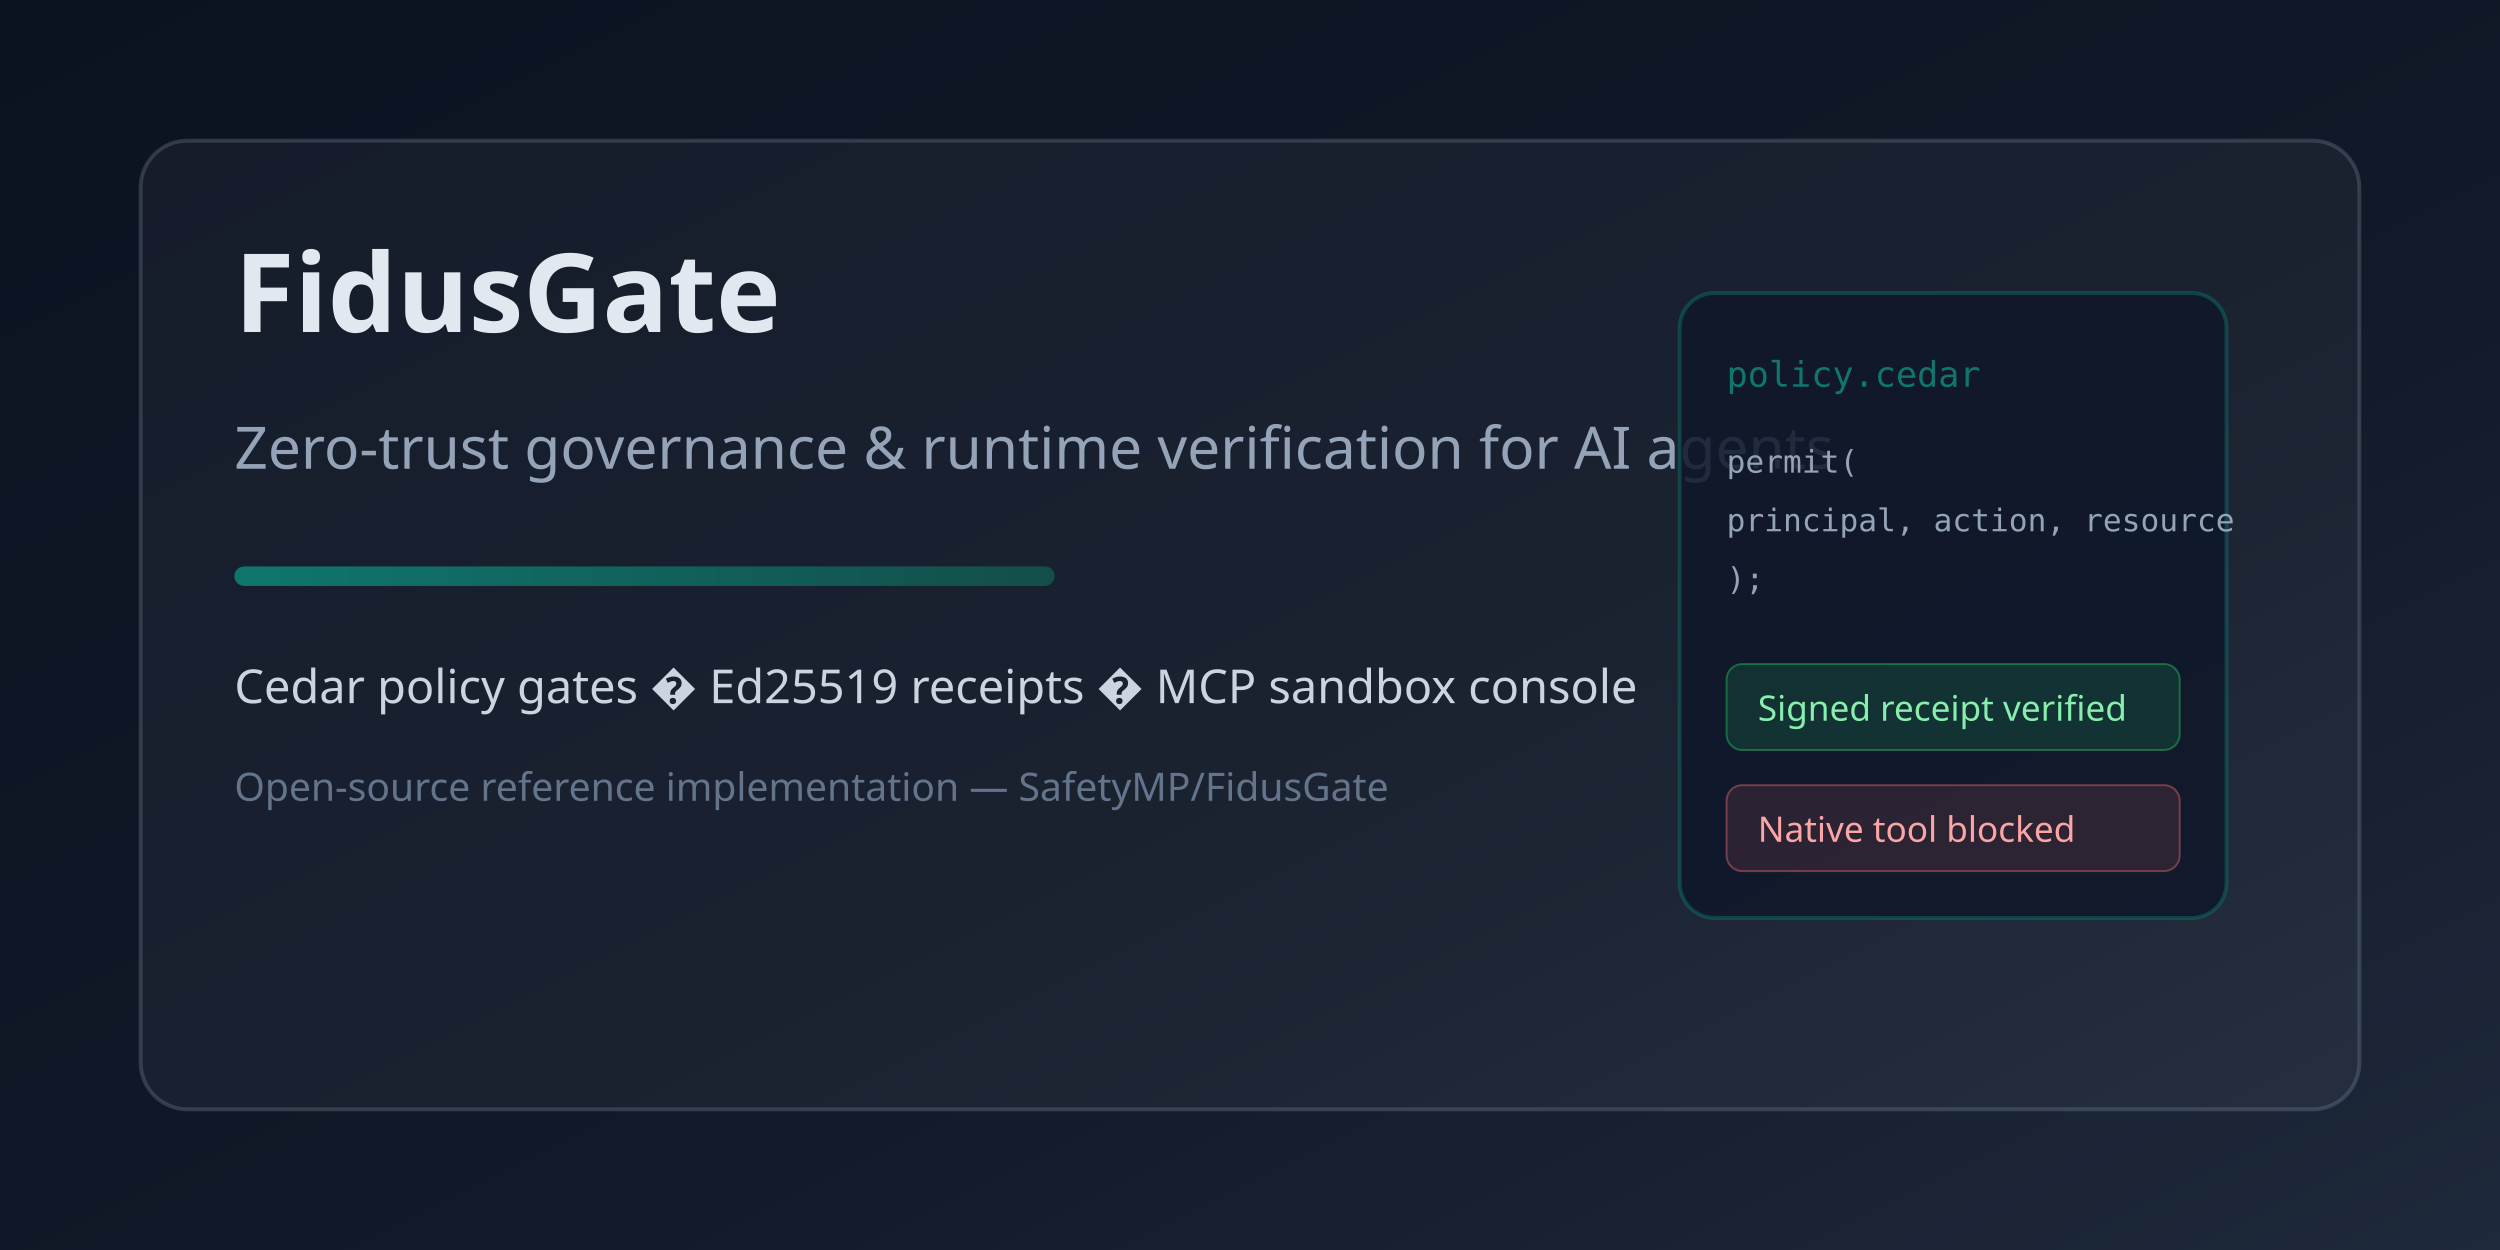
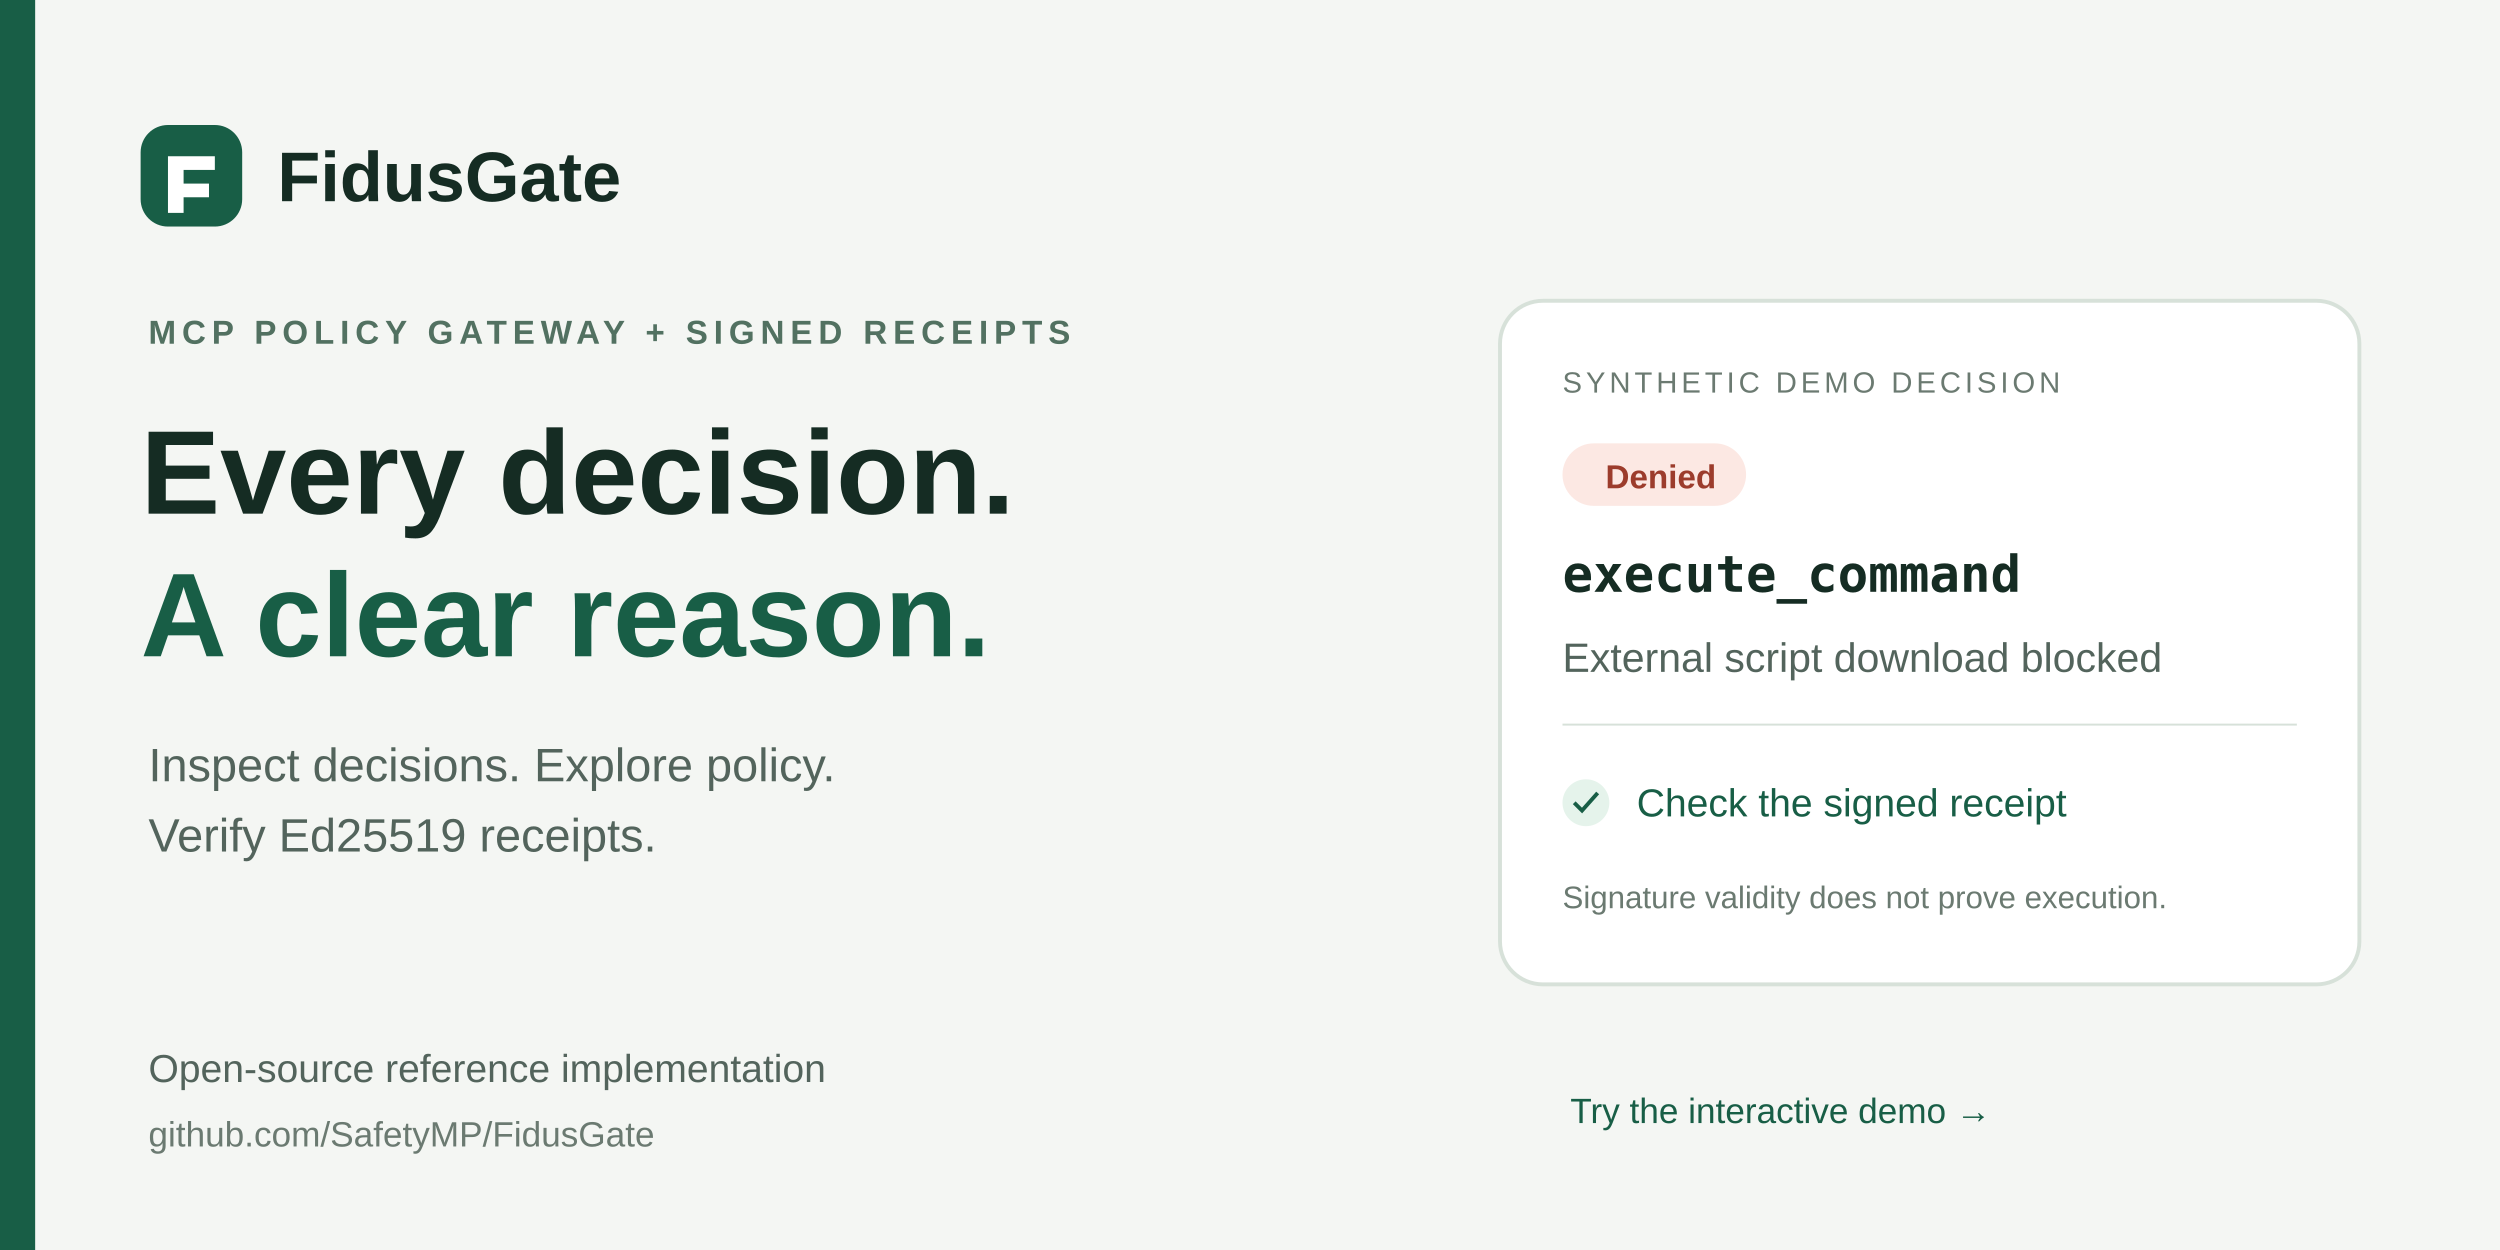
- <svg xmlns="http://www.w3.org/2000/svg" width="1280" height="640" viewBox="0 0 1280 640" role="img" aria-label="FidusGate — zero-trust governance for AI agents">
-   <defs>
-     <linearGradient id="bg" x1="0%" y1="0%" x2="100%" y2="100%">
-       <stop offset="0%" stop-color="#0b1220" />
-       <stop offset="55%" stop-color="#111827" />
-       <stop offset="100%" stop-color="#1e293b" />
-     </linearGradient>
-     <linearGradient id="accent" x1="0%" y1="0%" x2="100%" y2="0%">
-       <stop offset="0%" stop-color="#0f766e" />
-       <stop offset="100%" stop-color="#134e4a" />
-     </linearGradient>
-   </defs>
-   <rect width="1280" height="640" fill="url(#bg)" />
-   <rect x="72" y="72" width="1136" height="496" rx="24" fill="rgba(255,255,255,0.04)" stroke="rgba(148,163,184,0.25)" stroke-width="2" />
-   <text x="120" y="170" fill="#e2e8f0" font-family="ui-sans-serif, system-ui, sans-serif" font-size="56" font-weight="700">FidusGate</text>
-   <text x="120" y="240" fill="#94a3b8" font-family="ui-sans-serif, system-ui, sans-serif" font-size="30">Zero-trust governance &amp; runtime verification for AI agents</text>
-   <rect x="120" y="290" width="420" height="10" rx="5" fill="url(#accent)" />
-   <text x="120" y="360" fill="#cbd5e1" font-family="ui-sans-serif, system-ui, sans-serif" font-size="24">Cedar policy gates � Ed25519 receipts � MCP sandbox console</text>
-   <text x="120" y="410" fill="#64748b" font-family="ui-sans-serif, system-ui, sans-serif" font-size="20">Open-source reference implementation — SafetyMP/FidusGate</text>
-   <g transform="translate(860,150)">
-     <rect x="0" y="0" width="280" height="320" rx="18" fill="rgba(15,23,42,0.85)" stroke="rgba(15,118,110,0.45)" stroke-width="2" />
-     <text x="24" y="48" fill="#0f766e" font-family="ui-monospace, monospace" font-size="18">policy.cedar</text>
-     <text x="24" y="92" fill="#94a3b8" font-family="ui-monospace, monospace" font-size="16">permit(</text>
-     <text x="24" y="122" fill="#94a3b8" font-family="ui-monospace, monospace" font-size="16">  principal, action, resource</text>
-     <text x="24" y="152" fill="#94a3b8" font-family="ui-monospace, monospace" font-size="16">);</text>
-     <rect x="24" y="190" width="232" height="44" rx="8" fill="rgba(34,197,94,0.15)" stroke="rgba(34,197,94,0.45)" />
-     <text x="40" y="219" fill="#86efac" font-family="ui-sans-serif, system-ui, sans-serif" font-size="18">Signed receipt verified</text>
-     <rect x="24" y="252" width="232" height="44" rx="8" fill="rgba(248,113,113,0.12)" stroke="rgba(248,113,113,0.4)" />
-     <text x="40" y="281" fill="#fca5a5" font-family="ui-sans-serif, system-ui, sans-serif" font-size="18">Native tool blocked</text>
-   </g>
+ <svg xmlns="http://www.w3.org/2000/svg" width="1280" height="640" viewBox="0 0 1280 640" role="img" aria-labelledby="title desc">
+   <rect width="1280" height="640" fill="#f4f6f3" />
+   <rect width="18" height="640" fill="#185e46" />
+   <rect x="72" y="64" width="52" height="52" rx="14" fill="#185e46" />
+   <path d="M86 80h24v7H94v7h13v7H94v8h-8z" fill="#fff" />
+   <text x="142" y="103" font-family="Arial,sans-serif" font-size="36" font-weight="700" fill="#152c23">FidusGate</text>
+   <text x="76" y="176" font-family="Arial,sans-serif" font-size="17" font-weight="700" letter-spacing="3" fill="#527161">MCP POLICY GATEWAY + SIGNED RECEIPTS</text>
+   <text x="72" y="263" font-family="Arial,sans-serif" font-size="61" font-weight="700" fill="#152c23">Every decision.</text>
+   <text x="72" y="336" font-family="Arial,sans-serif" font-size="61" font-weight="700" fill="#185e46">A clear reason.</text>
+   <text x="76" y="400" font-family="Arial,sans-serif" font-size="24" fill="#53645c">Inspect decisions. Explore policy.</text>
+   <text x="76" y="436" font-family="Arial,sans-serif" font-size="24" fill="#53645c">Verify Ed25519 receipts.</text>
+   <rect x="768" y="154" width="440" height="350" rx="22" fill="#fff" stroke="#d7e1d9" stroke-width="2" />
+   <text x="800" y="201" font-family="Arial,sans-serif" font-size="15" letter-spacing="2" fill="#6b7a71">SYNTHETIC DEMO DECISION</text>
+   <rect x="800" y="227" width="94" height="32" rx="16" fill="#fce8e3" />
+   <text x="822" y="250" font-family="Arial,sans-serif" font-size="17" font-weight="700" fill="#9c3c2c">Denied</text>
+   <text x="800" y="303" font-family="monospace" font-size="26" font-weight="700" fill="#152c23">execute_command</text>
+   <text x="800" y="344" font-family="Arial,sans-serif" font-size="21" fill="#53645c">External script download blocked</text>
+   <path d="M800 371h376" stroke="#d7e1d9" />
+   <circle cx="812" cy="411" r="12" fill="#e5f3eb" />
+   <path d="m806 411 4 4 8-9" fill="none" stroke="#185e46" stroke-width="2" />
+   <text x="838" y="418" font-family="Arial,sans-serif" font-size="20" fill="#185e46">Check the signed receipt</text>
+   <text x="800" y="465" font-family="Arial,sans-serif" font-size="16" fill="#6b7a71">Signature validity does not prove execution.</text>
+   <text x="76" y="554" font-family="Arial,sans-serif" font-size="20" fill="#53645c">Open-source reference implementation</text>
+   <text x="76" y="587" font-family="Arial,sans-serif" font-size="18" fill="#6b7a71">github.com/SafetyMP/FidusGate</text>
+   <text x="804" y="575" font-family="Arial,sans-serif" font-size="18" fill="#185e46">Try the interactive demo →</text>
</svg>
